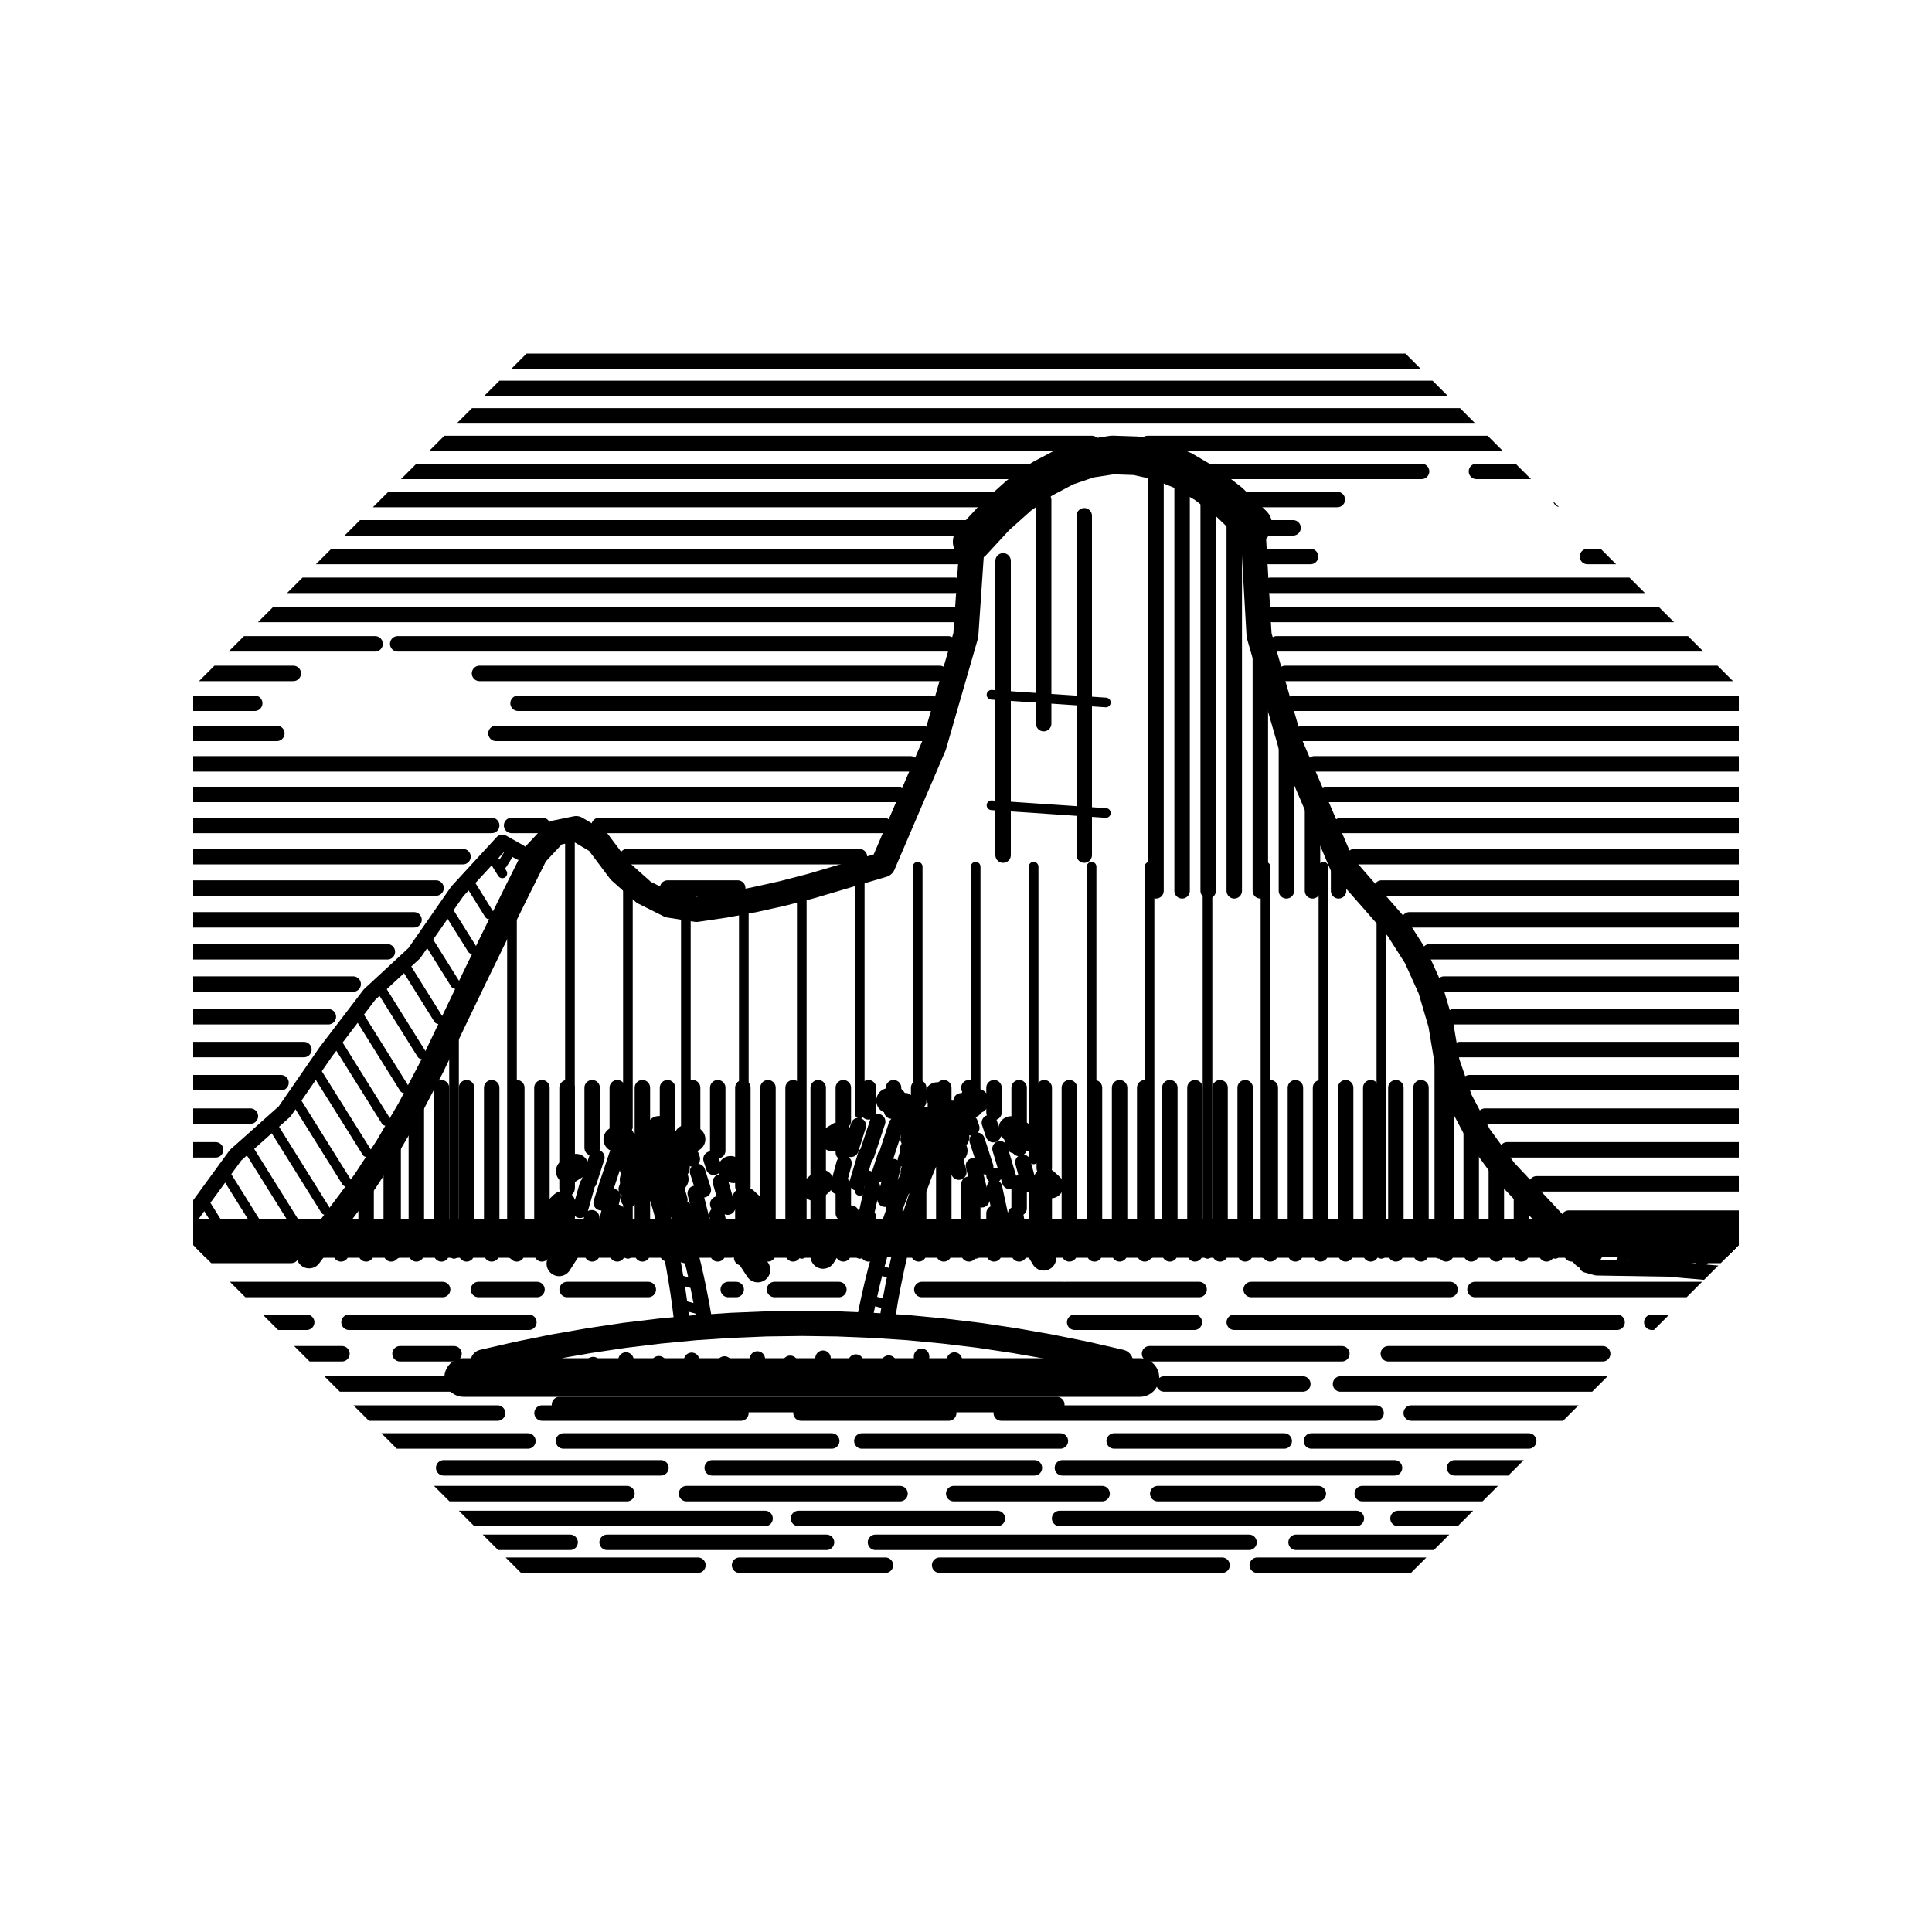
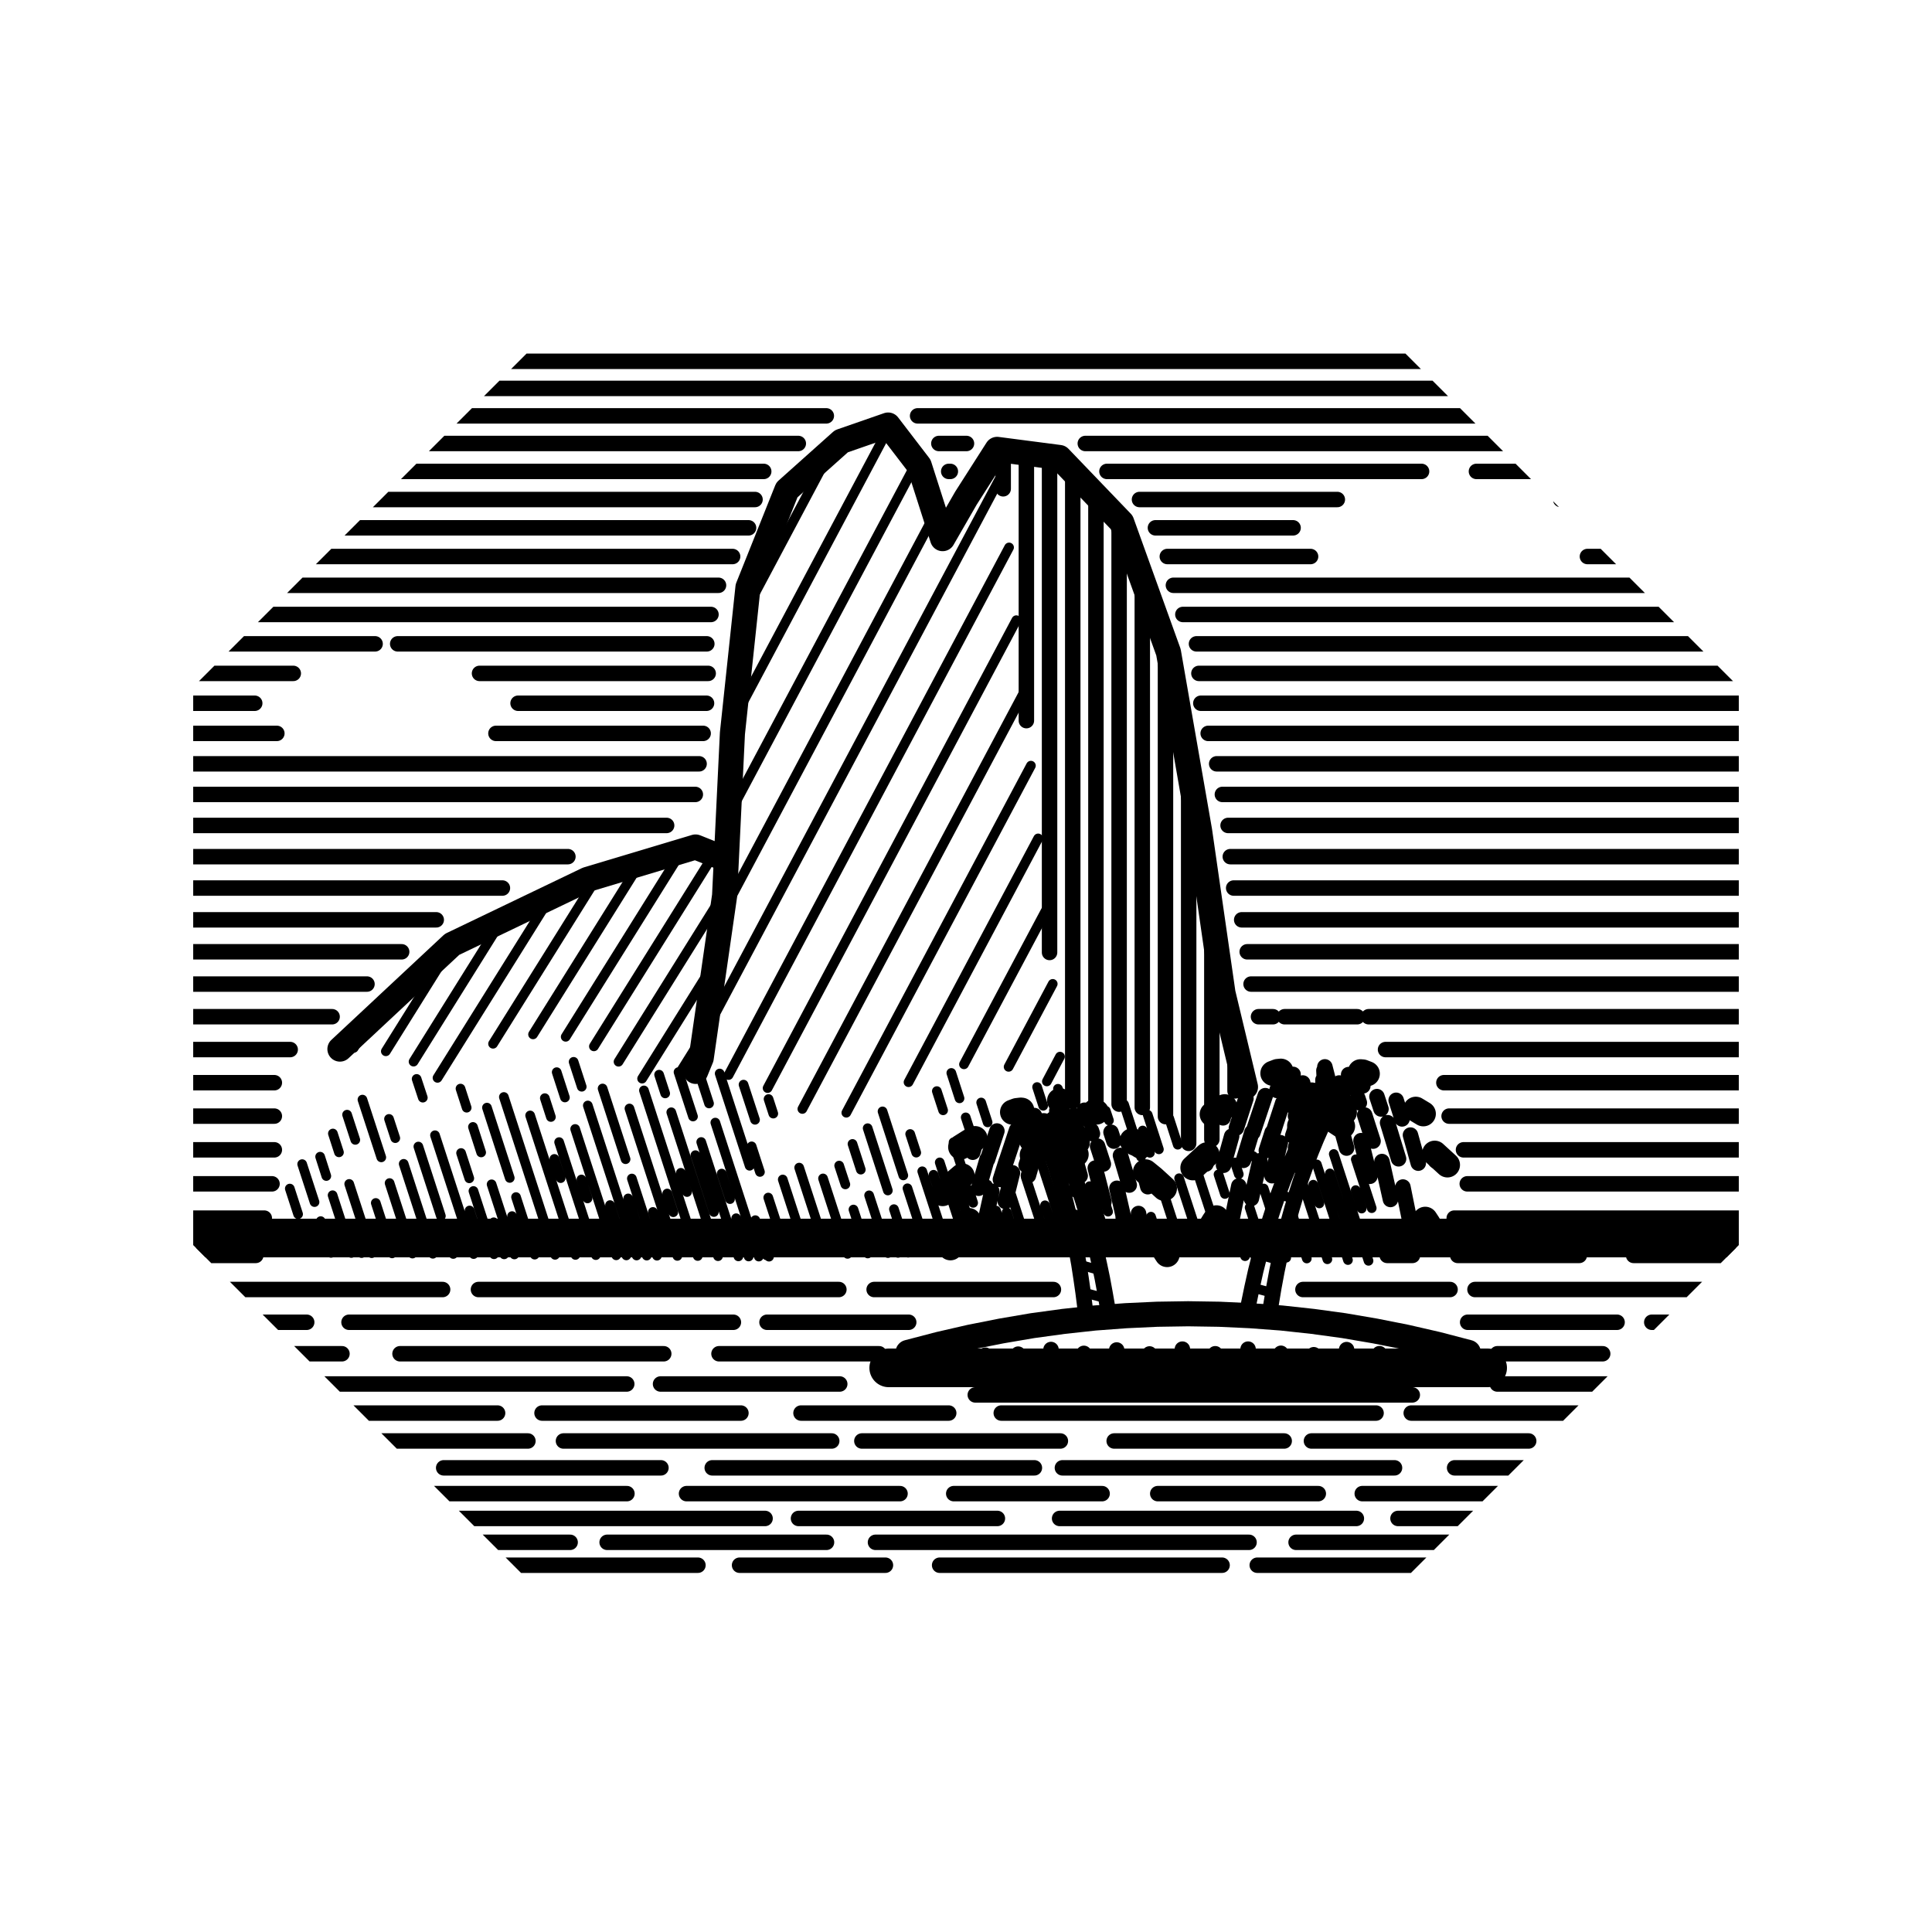
<svg xmlns="http://www.w3.org/2000/svg" viewBox="0 0 200 200">
  <defs>
    <clipPath id="w">
      <path d="M55.11 36L144.89 36L180 71.11L180 128.89L144.89 164L55.11 164L20 128.89L20 71.11Z" />
    </clipPath>
  </defs>
  <g clip-path="url(#w)" fill="none" stroke="#000" stroke-linecap="round" stroke-linejoin="round">
-     <path d="M66.31 120.89L67.01 119.63L68.41 119.63L69.11 120.89L68.41 122.15L67.01 122.15ZM95.25 117.82L95.95 116.56L97.35 116.56L98.05 117.82L97.35 119.08L95.95 119.08Z" fill="#000" stroke="none" />
-     <path d="M50.81 88.5L52 90.41M48.42 91.09L50.65 94.66M46.18 93.93L48.89 98.26M44.07 96.97L47.14 101.87M41.77 99.71L45.39 105.5M39.23 102.05L43.66 109.14M36.9 104.73L41.84 112.65M34.69 107.62L39.95 116.04M32.54 110.6L37.97 119.28M30.44 113.65L35.87 122.34M28.08 116.29L33.68 125.26M25.51 118.59L31.49 128.16M23.17 121.26L27.48 128.16M21.01 124.22L23.47 128.16M52 89.46L53.05 87.79M164.67 131.07L166.49 128.16M167.37 131.28L169.32 128.16M170.18 131.32L172.15 128.16M172.97 131.38L174.98 128.16M175.65 131.62L177.81 128.16M178.33 131.85L180 129.19M161 127L161 129.8M155 120.37L155 129.8M149 105.71L149 129.8M143 94.38L143 129.8M137 89.72L137 129.8M131 89.72L131 129.8M125 89.72L125 129.8M119 89.72L119 129.8M113 89.72L113 129.8M107 89.72L107 120.02M107 122.5L107 127.34M107 128.85L107 129.8M101 89.72L101 115.04M101 123.43L101 129.8M95 89.72L95 113.87M95 118.3L95 119.6M95 123.5L95 129.8M89 90.43L89 115.29M89 122.35L89 123.28M89 126.87L89 129.8M83 92.17L83 129.8M77 93.54L77 123.3M77 124.86L77 129.8M71 94.17L71 117.35M71 124.87L71 128M65 91.11L65 116.68M65 124.27L65 129.8M59 86.11L59 122.82M59 125.3L59 128.26M59 129.77L59 129.8M53 93.49L53 129.8M47 105.81L47 129.8M41 117.41L41 129.8M35 126.2L35 129.8M102.64 71.92L114.48 72.72M102.64 83.36L114.48 84.16M70.37 135.03L72.63 135.63M69.97 132.38L72.1 132.98M69.51 129.85L71.5 130.45M68.99 127.43L70.84 128.03M68.39 125.13L70.1 125.73M67.72 122.95L69.3 123.55M89.92 134.53L92.18 135.13M90.67 131.39L92.8 131.99M91.52 128.4L93.51 129M92.47 125.54L94.32 126.14M93.52 122.83L95.24 123.43M94.67 120.25L96.25 120.85" stroke-width="1" />
-     <path d="M20 37.4L180 37.4M20 40.21L180 40.21M20 43.05L180 43.05M20 45.91L113.03 45.91M118.8 45.91L180 45.91M20 48.8L106.39 48.8M125.56 48.8L147.16 48.8M152.84 48.8L180 48.8M20 51.71L102.77 51.71M129.13 51.71L138.44 51.71M161.56 51.71L180 51.71M20 54.64L99.92 54.64M131.2 54.64L133.86 54.64M166.14 54.64L180 54.64M20 57.61L99.03 57.61M131.37 57.61L135.67 57.61M164.33 57.61L180 57.61M20 60.59L98.83 60.59M131.54 60.59L180 60.59M20 63.61L98.62 63.61M131.72 63.61L180 63.61M20 66.65L38.83 66.65M41.17 66.65L98.16 66.65M132.16 66.65L180 66.65M20 69.71L30.36 69.71M49.64 69.71L97.28 69.71M133.04 69.71L180 69.71M20 72.8L26.37 72.8M53.63 72.8L96.39 72.8M133.93 72.8L180 72.8M20 75.92L28.66 75.92M51.34 75.92L95.49 75.92M134.83 75.92L180 75.92M20 79.07L94.25 79.07M136.07 79.07L180 79.07M20 82.24L92.89 82.24M137.43 82.24L180 82.24M20 85.45L50.9 85.45M52.96 85.45L56.16 85.45M62.02 85.45L91.51 85.45M138.81 85.45L180 85.45M20 88.68L47.93 88.68M64.92 88.68L88.97 88.68M140.19 88.68L180 88.68M20 91.93L45.14 91.93M69.11 91.93L76.37 91.93M143.02 91.93L180 91.93M20 95.22L42.86 95.22M145.9 95.22L180 95.22M20 98.53L40.1 98.53M147.99 98.53L180 98.53M20 101.87L36.56 101.87M149.49 101.87L180 101.87M20 105.25L33.99 105.25M150.49 105.25L180 105.25M20 108.65L31.46 108.65M151.11 108.65L180 108.65M20 112.08L29.09 112.08M152.12 112.08L180 112.08M20 115.54L25.92 115.54M153.73 115.54L180 115.54M20 119.03L22.32 119.03M156.03 119.03L180 119.03M159.07 122.55L180 122.55M162.4 126.1L180 126.1M20 125.6L24.39 119.58L29.46 115.06L33.73 108.88L38.26 102.95L42.89 98.67L47.34 92.27L52 87.2L53.84 88.24M164.24 130.95L165.27 131.24L172.7 131.36L180 132M20 129.96L30.15 129.96M169.11 129.96L180 129.96M20 133.49L45.82 133.49M49.53 133.49L55.59 133.49M58.71 133.49L67.11 133.49M75.39 133.49L76.21 133.49M80.18 133.49L86.84 133.49M95.43 133.49L110.1 133.49M110.29 133.49L124.13 133.49M129.52 133.49L150.11 133.49M152.69 133.49L180 133.49M20 136.88L31.75 136.88M36.13 136.88L54.75 136.88M111.25 136.88L123.64 136.88M127.77 136.88L167.4 136.88M170.99 136.88L180 136.88M20 140.14L35.4 140.14M41.41 140.14L47 140.14M119 140.14L138.91 140.14M143.72 140.14L165.91 140.14M171.53 140.14L180 140.14M20 143.27L24.24 143.27M28.14 143.27L47 143.27M120.51 143.27L134.87 143.27M138.77 143.27L172.49 143.27M176.25 143.27L180 143.27M20 146.28L51.51 146.28M56.11 146.28L76.7 146.28M82.92 146.28L98.21 146.28M103.65 146.28L142.45 146.28M146.09 146.28L173.95 146.28M20 149.17L33.13 149.17M37.8 149.17L54.65 149.17M58.33 149.17L86.1 149.17M89.22 149.17L109.77 149.17M115.34 149.17L132.94 149.17M135.76 149.17L158.25 149.17M163.98 149.17L180 149.17M20 151.95L39.6 151.95M45.93 151.95L68.42 151.95M73.73 151.95L107.08 151.95M109.98 151.95L144.36 151.95M150.58 151.95L180 151.95M20 154.62L37.24 154.62M39.95 154.62L64.9 154.62M71.07 154.62L93.17 154.62M98.73 154.62L114.09 154.62M119.85 154.62L136.47 154.62M141.02 154.62L176.52 154.62M20 157.19L43.97 157.19M47.49 157.19L79.2 157.19M82.66 157.19L103.25 157.19M109.69 157.19L140.41 157.19M144.72 157.19L178.02 157.19M20 159.66L38.68 159.66M41.26 159.66L59.02 159.66M62.85 159.66L85.56 159.66M90.63 159.66L129.3 159.66M134.17 159.66L170.76 159.66M176.35 159.66L180 159.66M20 162.03L31.68 162.03M35.09 162.03L72.25 162.03M76.56 162.03L91.66 162.03M97.27 162.03L126.51 162.03M130.15 162.03L167.4 162.03M173 162.03L180 162.03M162.7 128.81L162.7 129.8M160.1 126.04L160.1 129.8M157.5 123.27L157.5 129.8M154.9 120.23L154.9 129.8M152.3 116.24L152.3 129.8M149.7 112.6L149.7 129.8M147.1 112.6L147.1 129.8M144.5 112.6L144.5 129.8M141.9 112.6L141.9 129.8M139.3 112.6L139.3 129.8M136.7 112.6L136.7 129.8M134.1 112.6L134.1 129.8M131.5 112.6L131.5 129.8M128.9 112.6L128.9 129.8M126.3 112.6L126.3 129.8M123.7 112.6L123.7 129.8M121.1 112.6L121.1 129.8M118.5 112.6L118.5 129.8M115.9 112.6L115.9 129.8M113.3 112.6L113.3 129.8M110.7 112.6L110.7 129.8M108.1 112.6L108.1 120.92M108.1 122.28L108.1 129.8M105.5 112.6L105.5 118.89M105.5 122.45L105.5 125.08M105.5 128.13L105.5 129.8M102.9 112.6L102.9 115.15M102.9 121.68L102.9 121.69M102.9 125.6L102.9 129.8M100.3 112.6L100.3 112.62M100.3 122.59L100.3 129.8M97.7 112.6L97.7 114.65M97.7 116.41L97.7 129.8M95.1 112.6L95.1 114.01M95.1 118.33L95.1 119.4M95.1 123.22L95.1 129.8M92.5 112.6L92.5 113.91M92.5 123.1L92.5 125.47M89.9 112.6L89.9 115.1M89.9 121.99L89.9 122.16M89.9 126L89.9 129.8M87.3 112.6L87.3 116.04M87.3 117.99L87.3 119.3M87.3 122.72L87.3 125.6M87.3 128.24L87.3 129.8M84.7 112.6L84.7 129.8M82.1 112.6L82.1 129.8M79.5 112.6L79.5 129.8M76.9 112.6L76.9 122.82M76.9 124.86L76.9 129.8M74.3 112.6L74.3 119.12M74.3 124.64L74.3 124.66M74.3 128.26L74.3 129.8M71.7 112.6L71.7 118.49M71.7 125.63L71.7 129.8M69.1 112.6L69.1 117.62M69.1 121.36L69.1 122.46M69.1 127.93L69.1 129.8M66.5 112.6L66.5 117.8M66.5 120.04L66.5 129.8M63.9 112.6L63.9 118.42M63.9 125.49L63.9 129.8M61.3 112.6L61.3 118.83M61.3 128.13L61.3 129.8M58.7 112.6L58.7 123.04M58.7 125.3L58.7 129.8M56.1 112.6L56.1 129.8M53.5 112.6L53.5 129.8M50.9 112.6L50.9 129.8M48.3 112.6L48.3 129.8M45.7 112.6L45.7 129.8M43.1 114.28L43.1 129.8M40.5 118.27L40.5 129.8M37.9 122.31L37.9 129.8M35.3 125.8L35.3 129.8M138.57 89L138.57 92.22M135.87 82.7L135.87 92.22M133.17 75.87L133.17 92.22M130.47 66.51L130.47 92.22M127.77 52.78L127.77 92.22M125.07 50.59L125.07 92.22M122.37 48.96L122.37 92.22M119.67 47.93L119.67 92.22M103.84 58.06L103.84 88.52M108.04 51.77L108.04 74.91M112.24 53.39L112.24 88.52M32 129.4L58.91 129.4M59.58 129.4L69.42 129.4M71.38 129.4L75.68 129.4M76.69 129.4L91.22 129.4M93.26 129.4L164 129.4M70.66 137.57L70.54 136.4L70.37 135.03L70.18 133.69L69.97 132.38L69.75 131.1L69.51 129.85L69.26 128.62L68.99 127.43L68.7 126.27L68.39 125.13L68.06 124.03L67.72 122.95L67.37 121.91L66.99 120.89L67.9 120.89M67.98 120.89L68.43 120.89L68.87 121.91L69.3 122.95L69.71 124.03L70.1 125.13L70.48 126.27L70.84 127.43L71.18 128.62L71.5 129.85L71.81 131.1L72.1 132.38L72.37 133.69L72.63 135.03L72.87 136.4L73.02 137.38M65.71 121.95L65.08 124.18M63.44 123.85L62.73 126.78M61.26 126.06L60.69 128.7M59.03 129.03L58.88 129.84M65.55 120.95L65.26 121.81M65.13 122.21L64.83 123.1M62.84 122.57L62.23 124.51M60.79 122.67L60.05 125.29M58.41 124.46L58.2 125.31M65.57 120.96L65.18 122.2M63.83 119.61L62.85 122.57M61.79 119.83L60.99 122.31M59.75 120.67L59.58 121.25M66.75 119.25L66.34 121.36M65.67 118.13L64.99 120.65M64.6 117.74L64.13 119.17M67.84 119.02L67.9 121.2M67.99 117.61L68.11 120.34M68.13 116.91L68.36 118.66M68.68 119.26L69.1 121.37M69.77 118.13L69.93 118.74M70.85 117.72L71.12 118.54M69.54 120.01L69.76 120.72M71.57 119.67L71.67 119.97M73.6 119.98L73.88 120.84M75.64 120.97L75.64 120.97M72.21 121.28L72.81 123.17M74.58 122.36L75.33 124.96M76.95 124.06L77.16 124.85M69.73 121.89L70.38 124.2M71.97 123.54L72.8 126.82M74.21 125.75L74.9 128.84M76.45 128.52L76.78 130.2M89.39 137.16L89.58 136.15L89.92 134.53L90.28 132.94L90.67 131.39L91.08 129.88L91.52 128.4L91.98 126.95L92.47 125.54L92.98 124.17L93.52 122.83L94.09 121.52L94.67 120.25L95.29 119.02L95.93 117.82L96.77 117.82M96.85 117.82L97.37 117.82L96.8 119.02L96.25 120.25L95.73 121.52L95.24 122.83L94.77 124.17L94.32 125.54L93.9 126.95L93.51 128.4L93.14 129.88L92.8 131.39L92.48 132.94L92.18 134.53L91.92 136.15L91.75 137.29M94.68 118.92L94.02 121.31M92.46 120.76L91.62 124.14M90.31 122.85L89.52 126.41M88.12 125.58L87.63 128.1M85.94 128.83L85.94 128.83M94.39 118.07L94.29 118.37M94.01 119.22L93.73 120.07M91.64 119.65L91.03 121.53M89.6 119.54L88.73 122.46M87.38 120.44L86.73 122.83M85.01 122.38L85.01 122.38M94.46 118.1L94.12 119.2M92.78 116.45L91.73 119.65M90.86 116.11L89.71 119.58M88.86 116.52L88.08 118.98M86.87 117.44L86.87 117.44M95.75 116.09L95.34 118.42M94.74 114.72L94.01 117.94M93.74 113.94L92.89 116.79M92.74 113.73L92.31 115.02M96.74 115.92L96.78 118.19M96.83 114.41L96.92 117.44M96.93 113.55L97.08 115.95M97.03 113.32L97.03 113.32M97.53 116.09L97.92 118.4M98.51 114.73L98.7 115.56M99.49 113.96L99.87 115.22M100.47 113.79L100.82 114.85M98.44 116.83L98.76 117.87M100.43 116.25L100.6 116.76M102.42 116.22L102.83 117.46M104.41 116.73L104.99 118.59M98.78 117.69L98.87 117.96M101.15 118.04L102.04 120.79M103.52 118.92L104.53 122.3M105.89 120.32L106.51 122.6M108.26 122.25L108.26 122.25M98.6 118.94L99.26 121.34M100.77 120.68L101.64 124.2M102.95 122.93L103.72 126.51M105.12 125.7L105.61 128.23M107.29 128.97L107.29 128.97M51.2 142.4L51.2 141.93M54.6 142.4L54.6 141.52M58 142.4L58 141.35M61.4 142.4L61.4 141.26M64.8 142.4L64.8 140.79M68.2 142.4L68.2 141.17M71.6 142.4L71.6 140.82M75 142.4L75 141.2M78.4 142.4L78.4 140.68M81.8 142.4L81.8 141.13M85.2 142.4L85.2 140.6M88.6 142.4L88.6 141M92 142.4L92 141.11M95.4 142.4L95.4 140.41M98.8 142.4L98.8 140.79M102.2 142.4L102.2 141.44M105.6 142.4L105.6 141.53M109 142.4L109 141.74M112.4 142.4L112.4 141.66M57.92 145.4L109.4 145.4" stroke-width="1.6" />
-     <path d="M32 130L32.58 129.23L33.73 127.69L35.47 125.38L37.78 122.3L40.08 118.78L42.4 114.82L44.71 110.42L47.02 105.58L49.24 100.96L51.39 96.56L53.45 92.38L55.43 88.42L57.49 86.22L59.64 85.78L61.87 87.1L64.18 90.18L66.65 92.38L69.29 93.7L72.1 94.14L75.07 93.7L78.04 93.15L81.01 92.49L83.98 91.72L86.95 90.84L89.17 90.18L90.66 89.74L91.4 89.52L96.68 77.2L99.98 65.76L100.64 56.08L100.64 56.08L103.06 53.46L105.48 51.29L107.9 49.57L110.32 48.29L112.74 47.47L115.16 47.1L117.58 47.18L120 47.71L122.42 48.69L124.84 50.11L127.26 51.99L129.68 54.32L129.68 54.32L130.34 65.76L133.64 77.2L138.92 89.52L139.5 90.18L140.65 91.5L142.39 93.48L144.7 96.12L146.59 99.09L148.08 102.39L149.15 106.02L149.81 109.98L151.13 113.83L153.11 117.57L155.75 121.2L159.05 124.72L161.52 127.36L163.18 129.12L164 130M67.71 120.89L66.73 121.35L65.74 121.92L65.46 122.13M58.93 129.18L58.86 129.28L57.88 130.81M67.71 120.89L66.65 120.83L66.4 120.85M65.48 120.91L65.44 120.92M58.27 124.59L58.19 124.65L57.14 125.67M67.71 120.89L66.82 120.4L66.47 120.25M59.63 120.75L58.85 121.24M67.71 120.89L67.32 120.15L66.92 119.51L66.62 119.09M64.38 117.76L64.17 117.79L63.77 117.94M67.71 120.89L67.77 120.03L67.82 119.27L67.86 118.82M68.22 116.83L68.27 116.88M67.71 120.89L68.11 120.15L68.51 119.5L68.81 119.09M71.07 117.74L71.32 117.78L71.72 117.93M67.71 120.89L68.53 120.43L69.36 120.08L69.77 119.95M75.63 120.97L75.94 121.17M67.71 120.89L68.76 120.78L69.75 120.8M69.88 120.81L70.11 120.84M77.09 124.17L77.13 124.2L78.18 125.17M67.71 120.89L68.78 121.37L69.86 121.97L69.98 122.06M76.61 128.76L77.37 129.81L78.44 131.45M96.65 117.82L95.5 118.41L94.43 119.09M85.95 128.83L85.2 130.04M96.65 117.82L95.42 117.71M85.02 122.38L84.32 123.03M96.65 117.82L95.6 117.19L95.49 117.14M86.87 117.45L86.17 117.88M96.65 117.82L96.18 116.87L95.72 116.05L95.63 115.91M92.52 113.77L92.47 113.77L92.01 113.94M96.65 117.82L96.69 116.86L96.73 116.03L96.75 115.72M97.03 113.33L97.06 113.38M96.65 117.82L97.09 116.89L97.54 116.08L97.64 115.91M100.66 113.82L101.09 113.98M96.65 117.82L97.63 117.22L98.61 116.76L98.66 116.74M104.66 116.85L105.48 117.24L106.47 117.83M96.65 117.82L97.86 117.69L99.05 117.7M108.24 122.25L108.79 122.75M96.65 117.82L97.79 118.42L98.86 119.12M107.28 128.97L108.04 130.23M50 141L53.67 140.16L57.33 139.42L61 138.78L64.67 138.23L68.33 137.79L72 137.44L75.67 137.2L79.33 137.05L83 137L86.67 137.05L90.33 137.2L94 137.44L97.67 137.79L101.33 138.23L105 138.78L108.67 139.42L112.33 140.16L116 141L116 142.6L50 142.6Z" stroke-width="2.6" />
-     <path d="M100.64 56.08L103.06 53.46L105.48 51.29L107.9 49.57L110.32 48.29L112.74 47.47L115.16 47.1L117.58 47.18L120 47.71L122.42 48.69L124.84 50.11L127.26 51.99L129.68 54.32M48 142.6L118 142.6M20 128.16L180 128.16" stroke-width="4" />
+     <path d="M107.72 118.35L108.42 117.09L109.82 117.09L110.52 118.35L109.82 119.61L108.42 119.61ZM135.36 115.28L136.07 114.02L137.46 114.02L138.17 115.28L137.46 116.54L136.07 116.54Z" fill="#000" stroke="none" />
+     <path d="M36.62 108.48L38.44 105.56M39.94 108.83L46.88 97.72M42.81 109.9L51.93 95.3M45.29 111.58L56.98 92.87M51.04 108.05L61.87 90.72M55.18 107.08L66.22 89.41M58.56 107.33L70.57 88.11M61.48 108.32L73.9 88.44M64.03 109.91L74.98 92.37M66.47 111.66L73.47 100.45M70.44 110.96L72.8 107.18M76.42 64.67L85.85 46.94M75.98 74.45L92.07 44.18M74.64 85.91L94.89 47.84M74.4 95.3L96.63 53.49M72.8 107.27L103.71 49.14M75.42 111.29L104.46 56.67M79.46 112.64L105.21 64.2M83.06 114.8L105.97 71.73M87.61 115.19L106.72 79.26M94.05 112.03L107.47 86.79M99.79 110.18L108.23 94.32M104.41 110.44L108.98 101.85M108.37 111.95L109.73 109.38M79.56 113.77L80.05 115.28M76.97 112.28L78.16 115.92M74.5 111.13L77.6 120.68M72.33 110.93L73.4 114.23M74.05 116.21L77.6 127.15M78.52 129.98L78.55 130.08M70.24 110.98L71.74 115.58M72.59 118.22L76.44 130.06M68.23 111.25L68.86 113.19M69.49 115.14L74.33 130.04M66.66 112.88L72.23 130.02M65.16 114.75L70.12 130.01M62.38 112.68L64.76 120M65.41 122L68.01 129.99M59.38 109.92L60.22 112.5M60.85 114.44L65.9 129.97M57.63 110.99L58.48 113.61M59.54 116.87L63.79 129.95M56.4 113.68L57.03 115.63M57.88 118.23L61.68 129.93M54.88 115.47L59.57 129.91M52.16 113.56L57.46 129.9M50.41 114.66L52.77 121.94M53.42 123.92L55.35 129.88M47.67 112.69L48.31 114.67M48.96 116.66L49.81 119.3M50.89 122.6L53.25 129.86M47.73 119.36L48.58 121.98M49.01 123.29L51.14 129.84M43.13 111.69L43.77 113.63M45.03 117.52L49.03 129.82M43.31 118.69L45.64 125.88M46.28 127.84L46.92 129.81M40.27 115.83L40.92 117.82M41.79 120.48L44.81 129.79M37.52 113.83L39.47 119.81M40.33 122.47L42.7 129.77M35.93 115.39L36.78 118M38.9 124.53L40.59 129.75M34.46 117.34L35.09 119.29M36.15 122.56L38.48 129.73M33.14 119.74L33.78 121.74M34.43 123.73L36.37 129.71M31.28 120.51L32.56 124.44M33.2 126.41L34.27 129.7M30 123.04L30.86 125.69M79.56 129.96L79.61 130.09M74.71 121.49L75.57 124.13M76.21 126.11L77.5 130.07M71.99 119.58L73.9 125.47M70.48 121.41L71.12 123.4M69.07 123.55L69.7 125.49M67.59 125.46L68.43 128.05M65.03 124.06L66.95 129.98M63.15 124.75L64.84 129.96M60.19 122.1L60.82 124.06M61.89 127.33L62.52 129.29M57.39 119.97L58.04 121.96M53.01 125.89L53.65 127.88M51.11 126.53L52.19 129.85M48.61 125.31L49.24 127.25M36.79 127.75L37.43 129.72M121.04 115.78L121.92 118.5M118.81 115.4L119.97 118.98M116.36 114.33L118.12 119.76M114.47 114.99L114.8 115.99M115.98 126.1L116.8 128.63M109.52 112.71L109.58 112.88M109.69 113.22L110.34 115.22M112.8 122.79L114.91 129.28M107.36 112.53L107.99 114.47M108.62 116.41L109.25 118.35M107.25 118.67L110.73 129.36M106.22 121.97L108.64 129.4M101.57 114.13L102.24 116.19M104.68 123.69L106.55 129.44M98.48 111.07L99.33 113.7M99.97 115.67L100.83 118.3M102.23 122.64L102.24 122.65M103.11 125.32L104.46 129.48M96.98 112.95L97.63 114.94M98.71 118.25L99.68 121.24M100.3 123.16L100.74 124.52M101.49 126.81L102.37 129.52M97.28 120.33L100.28 129.56M94.22 117.39L94.85 119.32M95.47 121.25L98.19 129.6M91.36 115.05L93.51 121.68M93.94 123.01L96.1 129.64M89.82 116.79L91.91 123.24M92.54 125.17L94.01 129.68M88.25 118.42L89.11 121.08M89.97 123.74L91.92 129.72M86.87 120.66L87.51 122.61M88.35 125.21L89.83 129.76M85.2 121.99L87.74 129.8M82.73 120.87L84.82 127.28M81.03 122.1L83.35 129.23M77.81 118.67L78.67 121.32M79.53 123.97L80.61 127.28M78.19 126.31L79.38 129.96M118.29 117.03L119.04 119.34M114.43 124.56L114.71 125.43M115.33 127.34L115.95 129.26M111.34 121.55L113.23 127.36M109.62 122.72L110.48 125.37M108.18 124.77L108.83 126.74M106.76 126.84L107.59 129.42M104.21 125.49L105.5 129.46M102.36 126.25L103.41 129.5M99.42 123.69L100.06 125.64M96.64 121.61L97.29 123.6M92.12 127.1L92.96 129.7M87.94 127.17L88.57 129.13M77.6 127.72L78.15 129.42M140.35 120.01L142 125.07M136.38 114.26L136.72 115.28M138.07 119.46L141.67 130.52M135.04 116.58L135.16 116.97M136.32 120.54L139.54 130.44M133.79 119.21L133.92 119.62M134.7 122.03L137.41 130.36M132.27 121.01L132.75 122.49M133.67 125.34L135.28 130.28M129.73 119.68L129.76 119.75M130.82 123.03L131.66 125.61M132.75 128.96L133.15 130.2M127.84 120.34L128.24 121.56M129.36 125L130.66 128.99M126.14 121.57L126.8 123.6M127.56 125.94L128.89 130.04M123.62 120.3L125.83 127.07M125.84 127.1L125.93 127.38M122.06 121.97L124.21 128.56M120.59 123.9L121.44 126.52M119.15 125.95L119.32 126.46M120.06 128.73L120.38 129.71M117.53 127.44L118.25 129.63M140.34 123.2L140.96 125.11M137.67 121.47L139.56 127.26M135.95 122.64L136.58 124.58M133.2 127.11L134 129.58M128.9 126.84L129.96 130.08M112.12 133.78L114.38 134.38M111.69 130.89L113.81 131.49M111.18 128.12L113.17 128.72M110.6 125.49L112.45 126.09M109.94 122.98L111.65 123.58M109.21 120.6L110.78 121.2M129.61 133.28L131.87 133.88M130.41 129.9L132.54 130.5M131.32 126.68L133.31 127.28M132.34 123.6L134.19 124.2M133.47 120.68L135.18 121.28M134.7 117.9L136.28 118.5" stroke-width="1" />
+     <path d="M20 37.4L180 37.4M20 40.21L180 40.21M20 43.05L85.54 43.05M94.99 43.05L180 43.05M20 45.91L82.64 45.91M97.19 45.91L100.05 45.91M112.35 45.91L180 45.91M20 48.8L79.06 48.8M98.21 48.8L98.38 48.8M114.59 48.8L147.16 48.8M152.84 48.8L180 48.8M20 51.71L78.16 51.71M117.96 51.71L138.44 51.71M161.56 51.71L180 51.71M20 54.64L77.49 54.64M119.61 54.64L133.86 54.64M166.14 54.64L180 54.64M20 57.61L75.84 57.61M120.84 57.61L135.67 57.61M164.33 57.61L180 57.61M20 60.59L74.38 60.59M121.47 60.59L180 60.59M20 63.61L73.6 63.61M122.45 63.61L180 63.61M20 66.65L38.83 66.65M41.17 66.65L73.17 66.65M123.86 66.65L180 66.65M20 69.71L30.36 69.71M49.64 69.71L73.31 69.71M124.11 69.71L180 69.71M20 72.8L26.37 72.8M53.63 72.8L73.14 72.8M124.31 72.8L180 72.8M20 75.92L28.66 75.92M51.34 75.92L72.79 75.92M125.07 75.92L180 75.92M20 79.07L72.37 79.07M125.95 79.07L180 79.07M20 82.24L71.98 82.24M126.54 82.24L180 82.24M20 85.45L69.01 85.45M127.13 85.45L180 85.45M20 88.68L58.79 88.68M127.36 88.68L180 88.68M20 91.93L52.01 91.93M127.71 91.93L180 91.93M20 95.22L45.16 95.22M128.54 95.22L180 95.22M20 98.53L41.58 98.53M129.11 98.53L180 98.53M20 101.87L37.99 101.87M129.51 101.87L180 101.87M20 105.25L34.38 105.25M130.28 105.25L131.78 105.25M132.98 105.25L140.5 105.25M141.68 105.25L180 105.25M20 108.65L30.04 108.65M143.43 108.65L180 108.65M20 112.08L28.4 112.08M149.47 112.08L180 112.08M20 115.54L28.4 115.54M150.01 115.54L180 115.54M20 119.03L28.4 119.03M151.5 119.03L180 119.03M20 122.55L28.16 122.55M151.89 122.55L180 122.55M20 126.1L27.36 126.1M150.54 126.1L180 126.1M20 129.96L26.48 129.96M143.6 129.96L146.22 129.96M150.9 129.96L163.49 129.96M169.11 129.96L180 129.96M20 133.49L45.82 133.49M49.53 133.49L86.84 133.49M90.49 133.49L109.05 133.49M134.88 133.49L150.11 133.49M152.69 133.49L180 133.49M20 136.88L31.75 136.88M36.13 136.88L75.92 136.88M79.4 136.88L94.07 136.88M151.93 136.88L167.4 136.88M170.99 136.88L180 136.88M20 140.14L35.4 140.14M41.41 140.14L68.71 140.14M74.43 140.14L91 140.14M155 140.14L165.91 140.14M171.53 140.14L180 140.14M20 143.27L24.24 143.27M28.14 143.27L64.88 143.27M68.38 143.27L86.93 143.27M155 143.27L172.49 143.27M176.25 143.27L180 143.27M20 146.28L51.51 146.28M56.11 146.28L76.7 146.28M82.92 146.28L98.21 146.28M103.65 146.28L142.45 146.28M146.09 146.28L173.95 146.28M20 149.17L33.13 149.17M37.8 149.17L54.65 149.17M58.33 149.17L86.1 149.17M89.22 149.17L109.77 149.17M115.34 149.17L132.94 149.17M135.76 149.17L158.25 149.17M163.98 149.17L180 149.17M20 151.95L39.6 151.95M45.93 151.95L68.42 151.95M73.73 151.95L107.08 151.95M109.98 151.95L144.36 151.95M150.58 151.95L180 151.95M20 154.62L37.24 154.62M39.95 154.62L64.9 154.62M71.07 154.62L93.17 154.62M98.73 154.62L114.09 154.62M119.85 154.62L136.47 154.62M141.02 154.62L176.52 154.62M20 157.19L43.97 157.19M47.49 157.19L79.2 157.19M82.66 157.19L103.25 157.19M109.69 157.19L140.41 157.19M144.72 157.19L178.02 157.19M20 159.66L38.68 159.66M41.26 159.66L59.02 159.66M62.85 159.66L85.56 159.66M90.63 159.66L129.3 159.66M134.17 159.66L170.76 159.66M176.35 159.66L180 159.66M20 162.03L31.68 162.03M35.09 162.03L72.25 162.03M76.56 162.03L91.66 162.03M97.27 162.03L126.51 162.03M130.15 162.03L167.4 162.03M173 162.03L180 162.03M127.85 107.97L127.85 112.93M125.45 95.26L125.45 117.95M123.05 79.84L123.05 118.36M120.65 66.86L120.65 115.59M118.25 59.89L118.25 114.64M115.85 53.85L115.85 114.3M113.45 51.82L113.45 114.46M111.05 49.13L111.05 114.01M108.65 47.23L108.65 98.6M106.25 46.91L106.25 74.6M103.85 46.6L103.85 50.6M112.45 136.54L112.31 135.27L112.12 133.78L111.91 132.32L111.69 130.89L111.44 129.49L111.18 128.12L110.9 126.79L110.6 125.49L110.28 124.22L109.94 122.98L109.58 121.78L109.21 120.6L108.81 119.46L108.4 118.35L109.31 118.35M109.41 118.35L109.84 118.35L110.32 119.46L110.78 120.6L111.23 121.78L111.65 122.98L112.06 124.22L112.45 125.49L112.82 126.79L113.17 128.12L113.5 129.49L113.81 130.89L114.11 132.32L114.38 133.78L114.64 135.27L114.81 136.33M107.12 119.39L106.46 121.7M104.81 121.41L104.07 124.37M102.67 123.31L101.98 126.44M100.44 126.1L100.1 127.85M106.91 118.52L106.66 119.27M106.51 119.74L106.22 120.62M104.17 120.17L103.56 122.1M102.18 120L101.31 123.01M99.82 121.54L99.36 123.3M106.94 118.53L106.57 119.73M105.24 116.98L104.18 120.17M103.2 117.08L102.23 120.03M101.16 117.74L100.7 119.28M108.16 116.69L107.74 118.88M107.08 115.48L106.36 118.28M106.01 114.95L105.36 116.94M109.25 116.46L109.31 118.72M109.4 114.97L109.52 117.96M109.54 114.12L109.75 116.45M109.69 113.93L109.69 113.93M110.09 116.69L110.51 118.89M111.18 115.48L111.35 116.17M112.26 114.93L112.58 115.91M113.34 115.05L113.34 115.05M110.95 117.45L111.17 118.16M112.98 117.03L113.09 117.36M115.01 117.21L115.31 118.13M117.05 118.01L117.28 118.79M113.62 118.65L114.22 120.5M115.99 119.61L116.9 122.68M118.36 121.13L118.82 122.85M111.14 119.34L111.82 121.72M113.38 120.92L114.28 124.41M115.62 123.01L116.43 126.55M117.86 125.62L118.37 128.11M120.1 128.75L120.1 128.75M129.03 136.18L129.25 135.02L129.61 133.28L129.99 131.57L130.41 129.9L130.85 128.27L131.32 126.68L131.82 125.12L132.34 123.6L132.89 122.12L133.47 120.68L134.07 119.27L134.7 117.9L135.36 116.57L136.04 115.28L136.89 115.28M136.98 115.28L137.48 115.28L136.87 116.57L136.28 117.9L135.72 119.27L135.18 120.68L134.67 122.12L134.19 123.6L133.74 125.12L133.31 126.68L132.91 128.27L132.54 129.9L132.19 131.57L131.87 133.28L131.58 135.02L131.38 136.35M134.8 116.36L134.11 118.82M132.54 118.29L131.68 121.71M130.42 120.16L129.54 124.07M128.24 122.77L127.6 125.91M126.05 125.85L125.82 127.11M134.47 115.63L134.41 115.83M134.1 116.74L133.82 117.58M131.69 117.23L131.09 119.1M129.6 117.21L128.72 120.12M127.5 117.62L126.66 120.63M125.12 119.4L124.84 120.5M134.55 115.66L134.23 116.72M132.79 114.17L131.79 117.23M130.98 113.42L129.7 117.24M128.98 113.7L127.99 116.77M126.98 114.46L126.61 115.72M135.86 113.54L135.46 115.94M134.86 112.11L134.11 115.52M133.86 111.22L132.93 114.48M132.85 110.88L132.19 112.88M136.85 113.36L136.89 115.71M136.95 111.79L137.04 115.03M137.05 110.82L137.19 113.67M137.15 110.44L137.43 111.53M137.65 113.53L138.04 115.91M138.63 112.11L138.82 113M139.61 111.24L140 112.62M140.59 110.93L141.08 112.41M138.56 114.28L138.87 115.31M140.55 113.65L140.72 114.16M142.54 113.52L142.96 114.8M144.53 113.9L145.14 115.83M146.52 114.79L146.57 114.95M138.9 115.13L138.99 115.4M141.27 115.43L142.14 118.13M143.64 116.22L144.78 119.96M146.01 117.5L146.82 120.41M148.38 119.26L148.61 120.17M138.72 116.39L139.4 118.85M140.89 118.08L141.81 121.77M143.06 120.24L143.94 124.17M145.23 122.88L145.87 126.04M147.41 126L147.64 127.29M95.2 141.4L95.2 140.92M98.6 141.4L98.6 140.48M102 141.4L102 140.29M105.4 141.4L105.4 140.18M108.8 141.4L108.8 139.7M112.2 141.4L112.2 140.1M115.6 141.4L115.6 139.75M119 141.4L119 140.16M122.4 141.4L122.4 139.66M125.8 141.4L125.8 140.14M129.2 141.4L129.2 139.66M132.6 141.4L132.6 140.09M136 141.4L136 140.24M139.4 141.4L139.4 139.71M142.8 141.4L142.8 140.13M146.2 141.4L146.2 140.72M149.6 141.4L149.6 140.9M100.96 144.4L146.2 144.4" stroke-width="1.6" />
+     <path d="M35.19 108.6L46.8 97.76L60.8 91.04L72 87.68L74.67 88.75M72.02 110.91L72.59 109.52L75.01 92.72L75.82 75.92L77.43 60.8L81.46 50.72L87.1 45.68L91.94 44L95.16 48.2L97.58 55.76L100 51.56L103.22 46.52L109.67 47.36L116.12 54.08L120.96 67.52L124.18 86L126.6 102.8L128.93 112.52M109.12 118.35L108.05 118.85L106.97 119.48L106.86 119.56M100.28 126.35L99.47 127.51L98.39 129.17M109.12 118.35L107.97 118.29L107.81 118.3M99.6 121.73L98.74 122.46L97.58 123.56M109.12 118.35L108.15 117.82L107.88 117.71M100.94 117.87L100.42 118.13L99.45 118.74M109.12 118.35L108.69 117.55L108.26 116.85L108.03 116.53M105.77 114.93L105.68 114.92L105.25 114.97L104.82 115.13M109.12 118.35L109.18 117.41L109.24 116.58L109.27 116.26M109.69 113.94L109.73 113.98M109.12 118.35L109.56 117.54L110 116.84L110.22 116.53M113.34 115.06L113.5 115.12M109.12 118.35L110.02 117.85L110.91 117.46L111.18 117.39M117.2 118.09L117.2 118.09L118.09 118.65M109.12 118.35L110.26 118.24L111.16 118.25M111.3 118.25L111.4 118.25L111.52 118.27M118.58 121.31L119.39 121.97L120.54 123.02M109.12 118.35L110.29 118.87L111.4 119.5M120.08 128.74L120.82 129.87M136.76 115.28L135.53 115.91L134.54 116.55M125.92 126.07L125.67 126.44L124.44 128.44M136.76 115.28L135.54 115.17M124.96 119.54L124.82 119.66L123.49 120.89M136.76 115.28L135.64 114.6L135.61 114.59M126.78 114.57L126.61 114.66L125.49 115.35M136.76 115.28L136.27 114.26L135.77 113.37L135.75 113.35M132.6 110.89L132.27 110.92L131.77 111.11M136.76 115.28L136.81 114.25L136.85 113.35L136.87 113.16M136.76 115.28L137.24 114.28L137.72 113.4L137.76 113.35M140.83 110.95L141.07 110.97L141.54 111.15M136.76 115.28L137.82 114.64L138.78 114.19M146.56 114.83L147.34 115.3M136.76 115.28L138.07 115.14L139.17 115.15M148.52 119.38L148.53 119.39L149.84 120.59M136.76 115.28L137.99 115.93L138.98 116.58M147.54 126.22L147.81 126.63L149.04 128.65M94 140L97.22 139.16L100.44 138.42L103.67 137.78L106.89 137.23L110.11 136.79L113.33 136.44L116.56 136.2L119.78 136.05L123 136L126.22 136.05L129.44 136.2L132.67 136.44L135.89 136.79L139.11 137.23L142.33 137.78L145.56 138.42L148.78 139.16L152 140L152 141.6L94 141.6Z" stroke-width="2.6" />
+     <path d="M92 141.6L154 141.6M20 128.16L180 128.16" stroke-width="4" />
  </g>
</svg>
